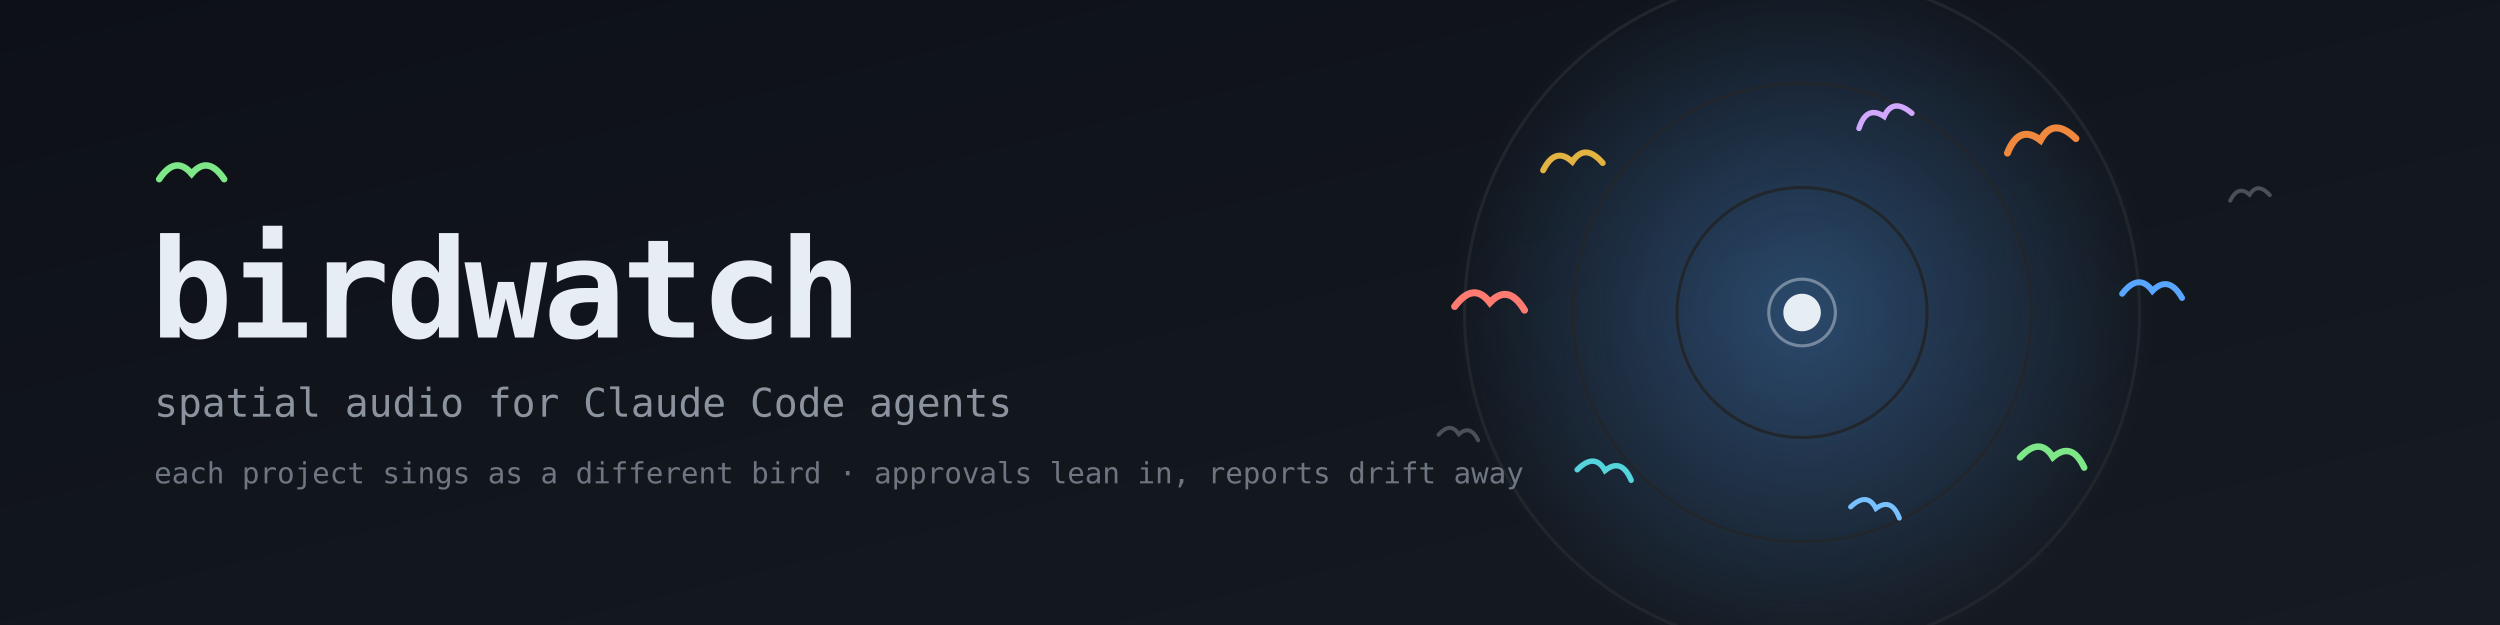
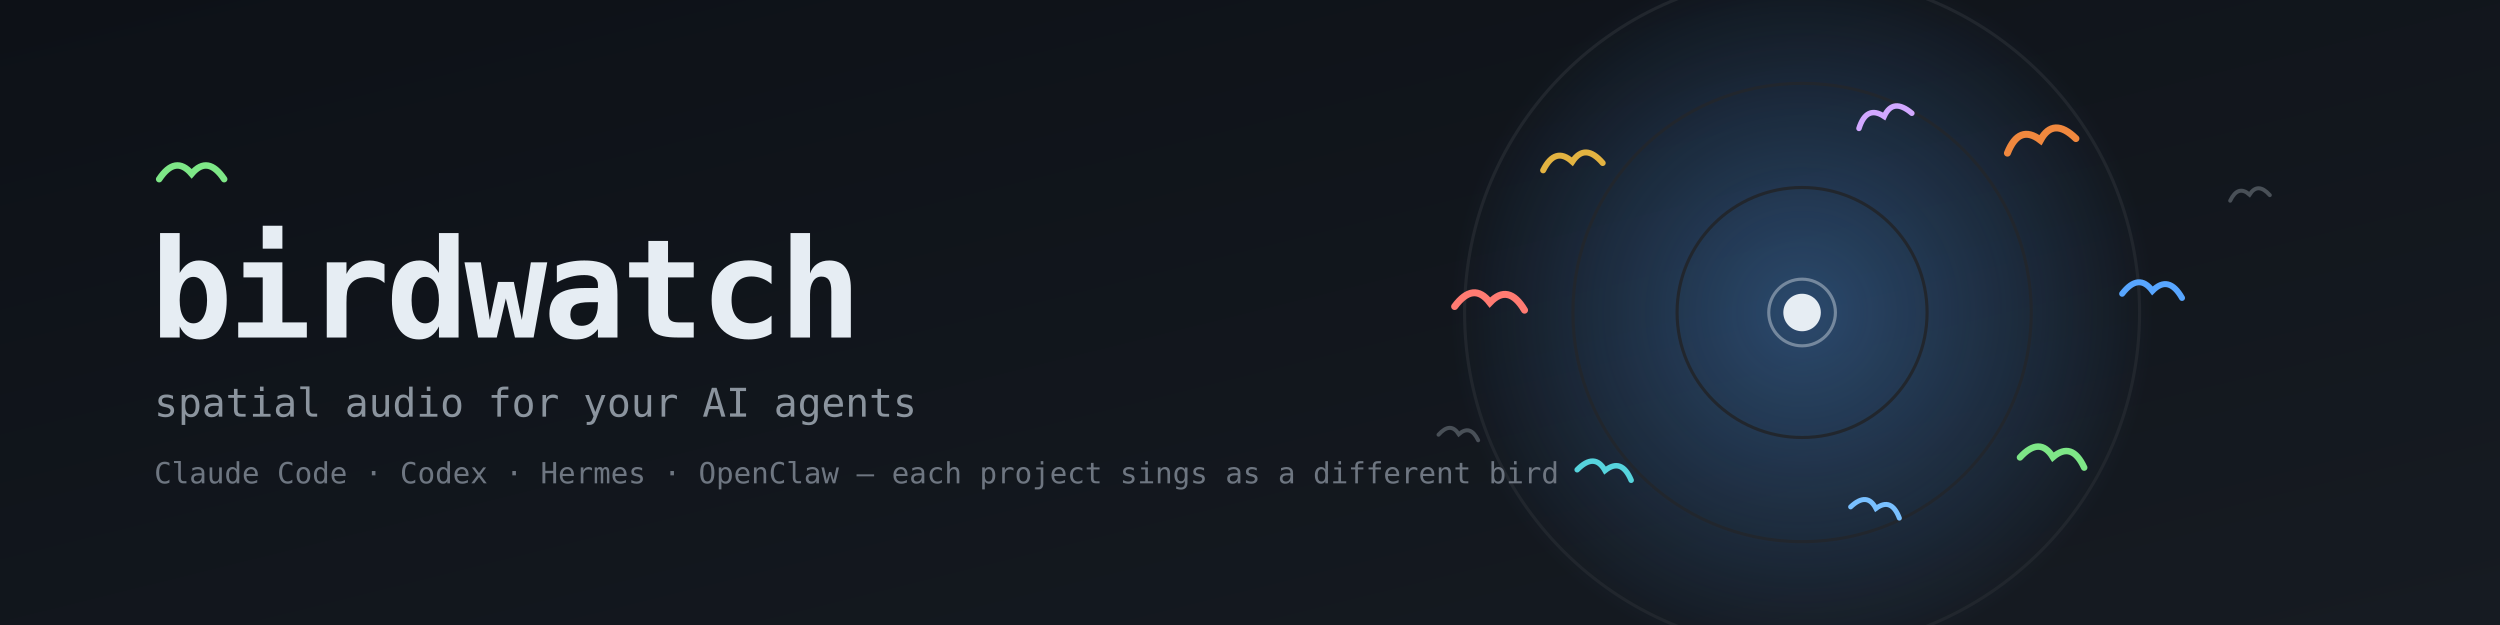
- <svg xmlns="http://www.w3.org/2000/svg" viewBox="0 0 1200 300" width="1200" height="300" role="img" aria-label="birdwatch — spatial audio for Claude Code agents">
+ <svg xmlns="http://www.w3.org/2000/svg" viewBox="0 0 1200 300" width="1200" height="300" role="img" aria-label="birdwatch — spatial audio for your AI agents">
  <defs>
    <linearGradient id="bg" x1="0" y1="0" x2="1" y2="1">
      <stop offset="0" stop-color="#0d1117" />
      <stop offset="1" stop-color="#161b22" />
    </linearGradient>
    <radialGradient id="glow" cx="0.5" cy="0.5" r="0.5">
      <stop offset="0" stop-color="#58a6ff" stop-opacity="0.35" />
      <stop offset="1" stop-color="#58a6ff" stop-opacity="0" />
    </radialGradient>
    <g id="bird">
      <path d="M-12,0 Q-6,-9 0,-2 Q6,-9 12,0" fill="none" stroke-width="2.4" stroke-linecap="round" />
    </g>
  </defs>
  <rect width="1200" height="300" fill="url(#bg)" />
  <g transform="translate(865,150)">
    <circle r="170" fill="url(#glow)" />
    <g fill="none" stroke="#21262d" stroke-width="1.5">
      <circle r="60" />
      <circle r="110" />
      <circle r="162" />
    </g>
    <circle r="9" fill="#e6edf3" />
    <circle r="16" fill="none" stroke="#e6edf3" stroke-opacity="0.4" stroke-width="1.5" />
    <use href="#bird" transform="translate(215,-55) scale(0.8) rotate(-8)" stroke="#8b949e" opacity="0.45" />
    <use href="#bird" transform="translate(-165,60) scale(0.8) rotate(8)" stroke="#8b949e" opacity="0.45" />
    <use href="#bird" transform="translate(115,-80) scale(1.4) rotate(-12)" stroke="#f0883e" />
    <use href="#bird" transform="translate(40,-92) scale(1.1) rotate(-16)" stroke="#d2a8ff" />
    <use href="#bird" transform="translate(168,-8) scale(1.2) rotate(4)" stroke="#58a6ff" />
    <use href="#bird" transform="translate(120,72) scale(1.3) rotate(9)" stroke="#7ee787" />
    <use href="#bird" transform="translate(-110,-70) scale(1.2) rotate(-7)" stroke="#e3b341" />
    <use href="#bird" transform="translate(-150,-2) scale(1.4) rotate(3)" stroke="#ff7b72" />
    <use href="#bird" transform="translate(-95,78) scale(1.1) rotate(11)" stroke="#56d4dd" />
    <use href="#bird" transform="translate(35,96) scale(1.0) rotate(13)" stroke="#79c0ff" />
  </g>
  <g transform="translate(72,0)" font-family="ui-monospace, SFMono-Regular, Menlo, Consolas, monospace">
    <use href="#bird" transform="translate(20,86) scale(1.3)" stroke="#7ee787" />
    <text x="0" y="162" font-size="66" font-weight="700" letter-spacing="-2" fill="#e6edf3">birdwatch</text>
-     <text x="2" y="200" font-size="19" fill="#8b949e">spatial audio for Claude Code agents</text>
-     <text x="2" y="232" font-size="14" fill="#6e7681">each project sings as a different bird · approvals lean in, reports drift away</text>
+     <text x="2" y="200" font-size="19" fill="#8b949e">spatial audio for your AI agents</text>
+     <text x="2" y="232" font-size="14" fill="#6e7681">Claude Code · Codex · Hermes · OpenClaw — each project sings as a different bird</text>
  </g>
</svg>
